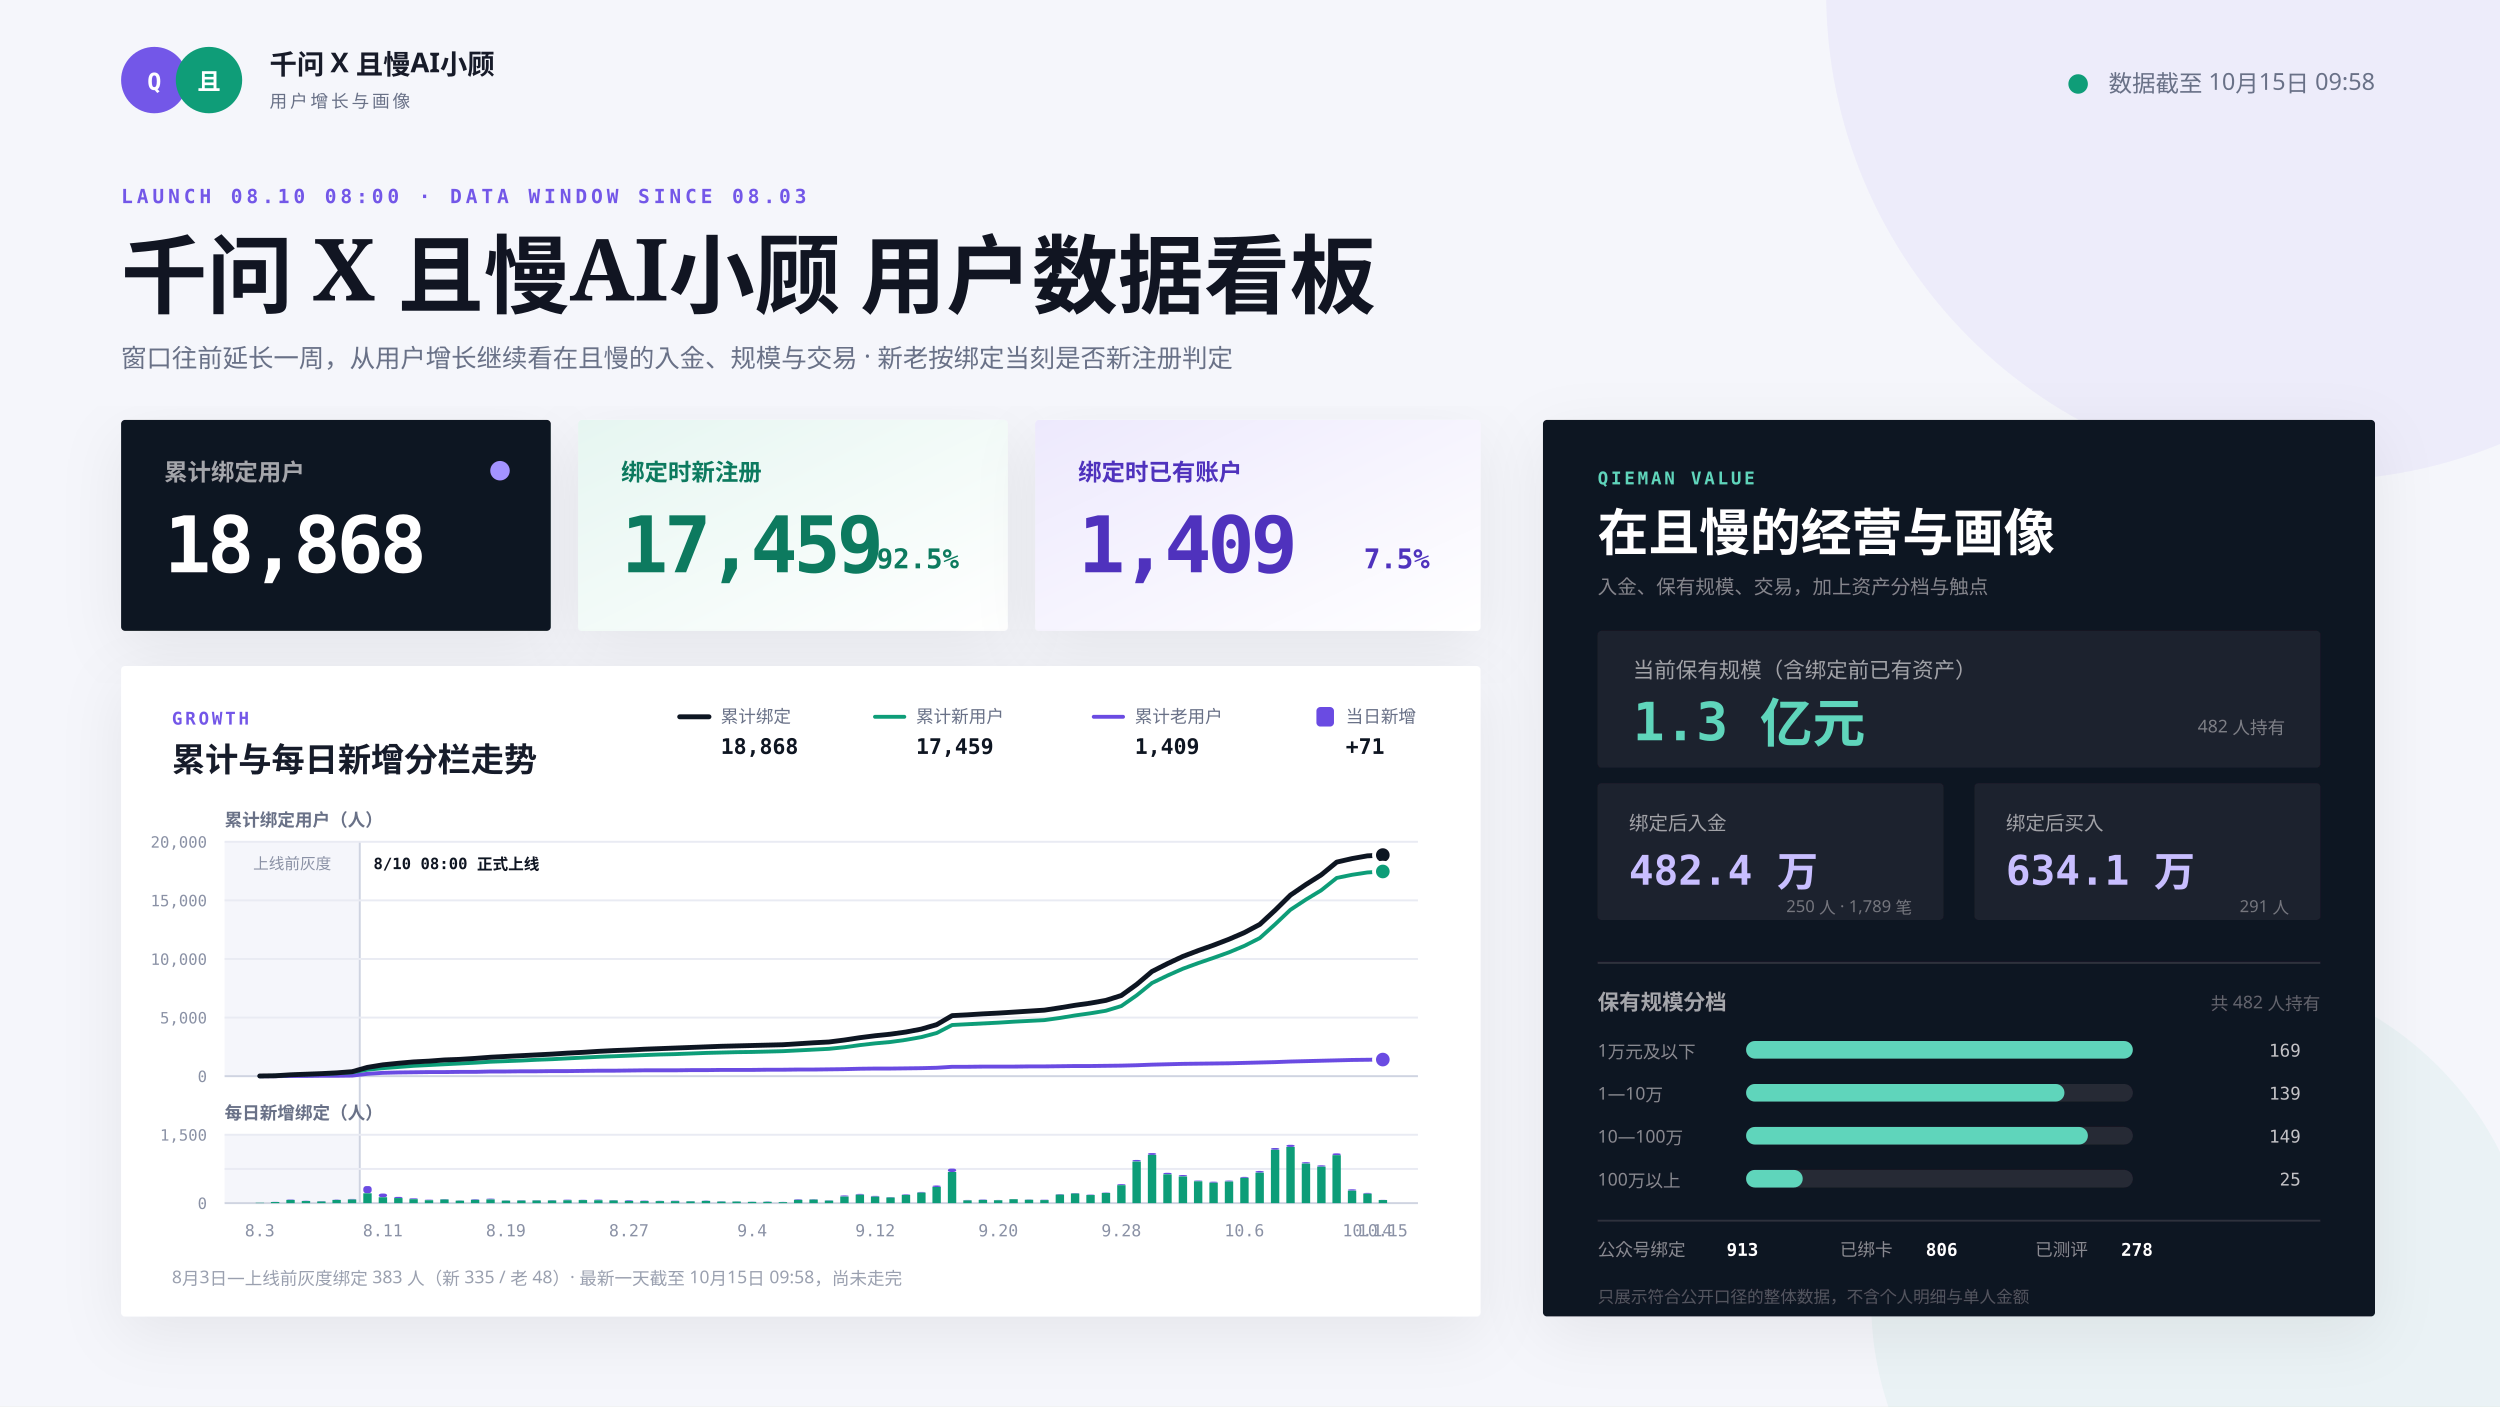
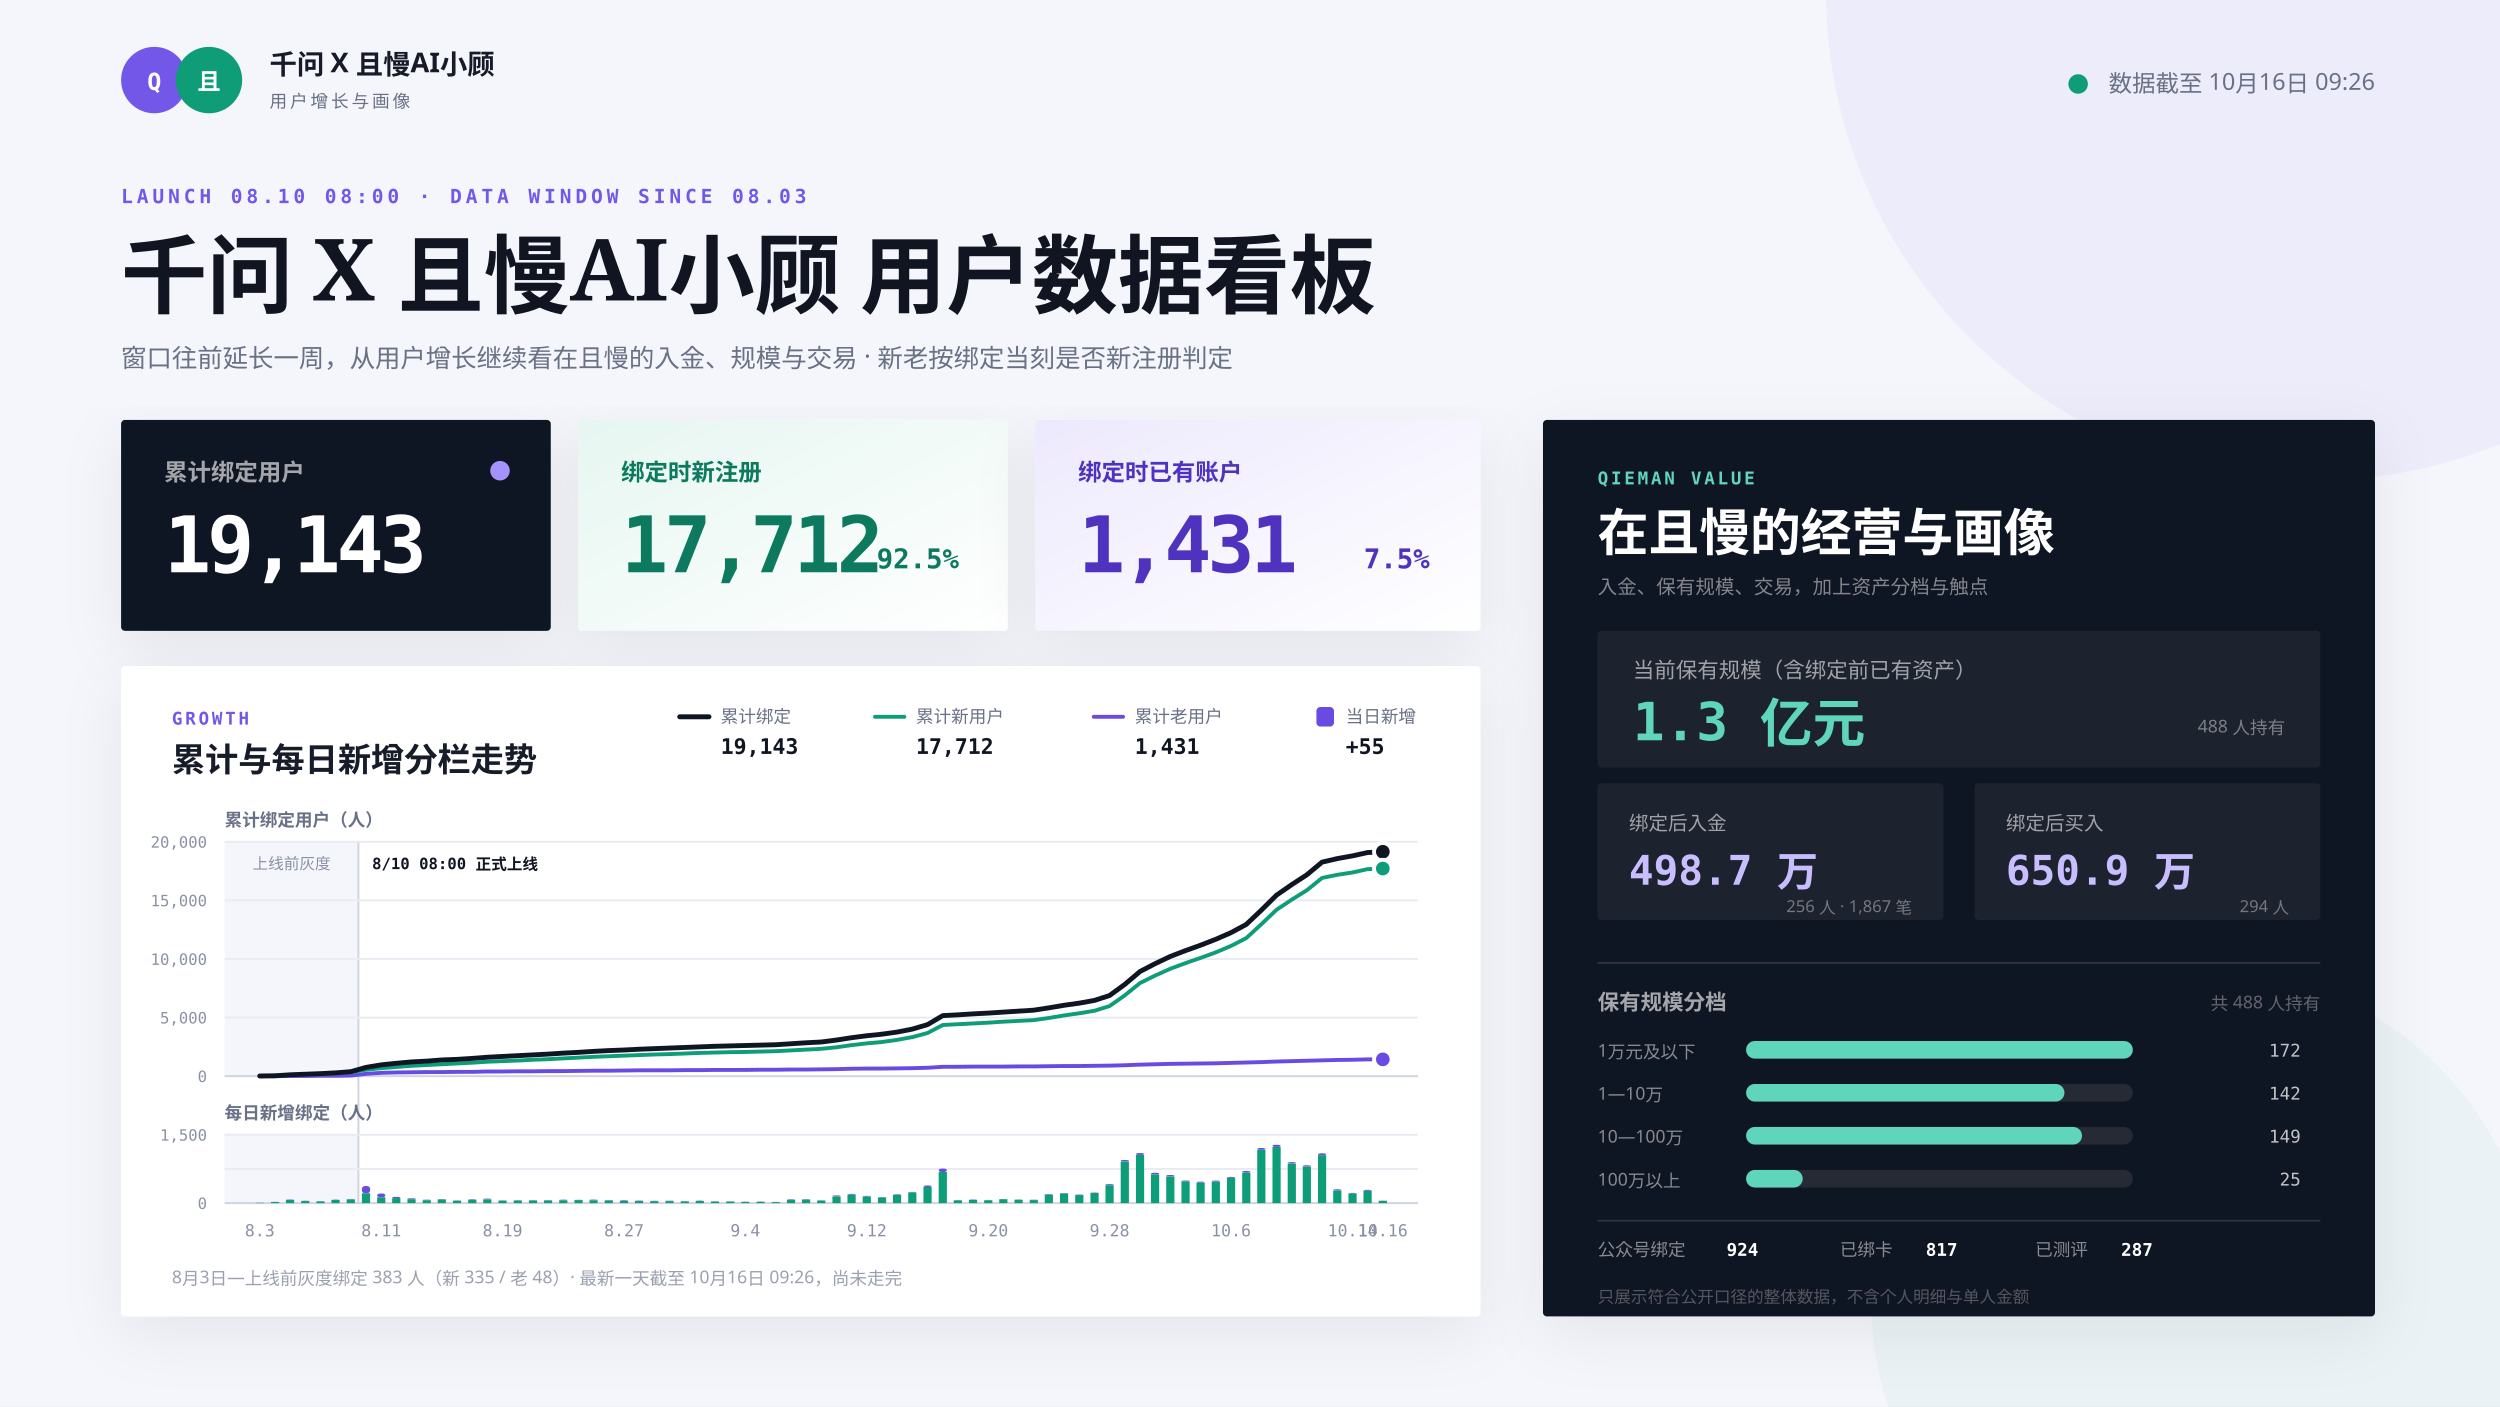
<svg xmlns="http://www.w3.org/2000/svg" width="1280" height="720" viewBox="0 0 1280 720" role="img" aria-labelledby="title desc">
  <defs>
    <linearGradient id="newCard" x1="0" y1="0" x2="1" y2="1">
      <stop offset="0" stop-color="#E6F6F1" />
      <stop offset="1" stop-color="#FFFFFF" />
    </linearGradient>
    <linearGradient id="oldCard" x1="0" y1="0" x2="1" y2="1">
      <stop offset="0" stop-color="#EDE9FD" />
      <stop offset="1" stop-color="#FFFFFF" />
    </linearGradient>
    <filter id="shadow" x="-15%" y="-15%" width="130%" height="140%">
      <feDropShadow dx="0" dy="9" stdDeviation="16" flood-color="#171B29" flood-opacity=".07" />
    </filter>
  </defs>
  <rect width="1280" height="720" fill="#F5F6FB" />
  <circle cx="1185" cy="-4" r="250" fill="#7357E8" fill-opacity=".07" />
  <circle cx="1128" cy="666" r="170" fill="#0F9D78" fill-opacity=".045" />
  <g font-family="PingFang SC,Microsoft YaHei,sans-serif">
    <g transform="translate(62 24)">
      <circle cx="17" cy="17" r="17" fill="#7357E8" />
      <text x="17" y="22" text-anchor="middle" fill="#FFFFFF" font-size="12" font-family="SFMono-Regular,monospace" font-weight="700">Q</text>
      <circle cx="45" cy="17" r="17" fill="#0F9D78" />
      <text x="45" y="22" text-anchor="middle" fill="#FFFFFF" font-size="12" font-weight="700">且</text>
      <text x="76" y="14" fill="#171B29" font-size="14" font-weight="700">千问 X 且慢AI小顾</text>
      <text x="76" y="31" fill="#697187" font-size="9" letter-spacing="1.5">用户增长与画像</text>
    </g>
-     <text x="1216" y="47" text-anchor="end" fill="#697187" font-size="12">数据截至 10月15日 09:58</text>
+     <text x="1216" y="47" text-anchor="end" fill="#697187" font-size="12">数据截至 10月16日 09:26</text>
    <circle cx="1064" cy="43" r="5" fill="#0F9D78" />
    <text x="62" y="104" fill="#7357E8" font-family="SFMono-Regular,monospace" font-size="10" font-weight="700" letter-spacing="2">LAUNCH 08.10 08:00 · DATA WINDOW SINCE 08.03</text>
    <text x="62" y="157" fill="#111522" font-family="Songti SC,STSong,serif" font-size="44" font-weight="700">千问 X 且慢AI小顾 用户数据看板</text>
    <text x="62" y="188" fill="#697187" font-size="13">窗口往前延长一周，从用户增长继续看在且慢的入金、规模与交易 · 新老按绑定当刻是否新注册判定</text>
    <g transform="translate(62 215)" filter="url(#shadow)">
      <rect width="220" height="108" rx="2" fill="#111522" />
      <text x="22" y="31" fill="#FFFFFF" fill-opacity=".62" font-size="12" font-weight="700">累计绑定用户</text>
-       <text x="22" y="78" fill="#FFFFFF" font-family="SFMono-Regular,monospace" font-size="40" font-weight="800" letter-spacing="-2">18,868</text>
+       <text x="22" y="78" fill="#FFFFFF" font-family="SFMono-Regular,monospace" font-size="40" font-weight="800" letter-spacing="-2">19,143</text>
      <circle cx="194" cy="26" r="5" fill="#A493FF" />
    </g>
    <g transform="translate(296 215)" filter="url(#shadow)">
      <rect width="220" height="108" rx="2" fill="url(#newCard)" />
      <text x="22" y="31" fill="#0A7A5E" font-size="12" font-weight="700">绑定时新注册</text>
-       <text x="22" y="78" fill="#0A7A5E" font-family="SFMono-Regular,monospace" font-size="40" font-weight="800" letter-spacing="-2">17,459</text>
+       <text x="22" y="78" fill="#0A7A5E" font-family="SFMono-Regular,monospace" font-size="40" font-weight="800" letter-spacing="-2">17,712</text>
      <text x="195" y="76" text-anchor="end" fill="#0A7A5E" font-family="SFMono-Regular,monospace" font-size="14" font-weight="700">92.5%</text>
    </g>
    <g transform="translate(530 215)" filter="url(#shadow)">
      <rect width="228" height="108" rx="2" fill="url(#oldCard)" />
      <text x="22" y="31" fill="#4F33BD" font-size="12" font-weight="700">绑定时已有账户</text>
-       <text x="22" y="78" fill="#4F33BD" font-family="SFMono-Regular,monospace" font-size="40" font-weight="800" letter-spacing="-2">1,409</text>
+       <text x="22" y="78" fill="#4F33BD" font-family="SFMono-Regular,monospace" font-size="40" font-weight="800" letter-spacing="-2">1,431</text>
      <text x="202" y="76" text-anchor="end" fill="#4F33BD" font-family="SFMono-Regular,monospace" font-size="14" font-weight="700">7.5%</text>
    </g>
    <g transform="translate(62 341)" filter="url(#shadow)">
      <rect width="696" height="333" rx="2" fill="#FFFFFF" />
      <text x="26" y="30" fill="#7357E8" font-family="SFMono-Regular,monospace" font-size="9" font-weight="700" letter-spacing="1.4">GROWTH</text>
      <text x="26" y="54" fill="#171B29" font-size="17" font-weight="700">累计与每日新增分栏走势</text>
      <g font-size="9">
        <line x1="286" y1="26" x2="301" y2="26" stroke="#111522" stroke-width="2.5" stroke-linecap="round" />
        <text x="307" y="29" fill="#697187">累计绑定</text>
-         <text x="307" y="45" fill="#111522" font-family="SFMono-Regular,monospace" font-size="11" font-weight="700">18,868</text>
+         <text x="307" y="45" fill="#111522" font-family="SFMono-Regular,monospace" font-size="11" font-weight="700">19,143</text>
        <line x1="386" y1="26" x2="401" y2="26" stroke="#0F9D78" stroke-width="2" stroke-linecap="round" />
        <text x="407" y="29" fill="#697187">累计新用户</text>
-         <text x="407" y="45" fill="#111522" font-family="SFMono-Regular,monospace" font-size="11" font-weight="700">17,459</text>
+         <text x="407" y="45" fill="#111522" font-family="SFMono-Regular,monospace" font-size="11" font-weight="700">17,712</text>
        <line x1="498" y1="26" x2="513" y2="26" stroke="#6A4CE2" stroke-width="2" stroke-linecap="round" />
        <text x="519" y="29" fill="#697187">累计老用户</text>
-         <text x="519" y="45" fill="#111522" font-family="SFMono-Regular,monospace" font-size="11" font-weight="700">1,409</text>
+         <text x="519" y="45" fill="#111522" font-family="SFMono-Regular,monospace" font-size="11" font-weight="700">1,431</text>
        <rect x="612" y="21" width="9" height="10" rx="2" fill="#6A4CE2" />
        <text x="627" y="29" fill="#697187">当日新增</text>
-         <text x="627" y="45" fill="#111522" font-family="SFMono-Regular,monospace" font-size="11" font-weight="700">+71</text>
-       </g>
-       <rect x="53" y="90" width="69.2" height="120" fill="#F5F6FB" />
-       <rect x="53" y="240" width="69.2" height="35" fill="#F5F6FB" />
-       <line x1="122.2" y1="90" x2="122.2" y2="275" stroke="#CFD4E1" />
-       <text x="87.6" y="104" text-anchor="middle" fill="#8A91A5" font-family="SFMono-Regular,monospace" font-size="8">上线前灰度</text>
-       <text x="129.2" y="104" fill="#111522" font-family="SFMono-Regular,monospace" font-size="8" font-weight="700">8/10 08:00 正式上线</text>
+         <text x="627" y="45" fill="#111522" font-family="SFMono-Regular,monospace" font-size="11" font-weight="700">+55</text>
+       </g>
+       <rect x="53" y="90" width="68.5" height="120" fill="#F5F6FB" />
+       <rect x="53" y="240" width="68.5" height="35" fill="#F5F6FB" />
+       <line x1="121.5" y1="90" x2="121.5" y2="275" stroke="#CFD4E1" />
+       <text x="87.3" y="104" text-anchor="middle" fill="#8A91A5" font-family="SFMono-Regular,monospace" font-size="8">上线前灰度</text>
+       <text x="128.5" y="104" fill="#111522" font-family="SFMono-Regular,monospace" font-size="8" font-weight="700">8/10 08:00 正式上线</text>
      <text x="53" y="82" fill="#697187" font-size="9" font-weight="700">累计绑定用户（人）</text>
      <g stroke="#E9EBF3">
        <line x1="53" y1="180" x2="664" y2="180" />
        <line x1="53" y1="150" x2="664" y2="150" />
        <line x1="53" y1="120" x2="664" y2="120" />
        <line x1="53" y1="90" x2="664" y2="90" />
      </g>
      <line x1="53" y1="210" x2="664" y2="210" stroke="#CFD4E1" />
      <g fill="#8A91A5" font-family="SFMono-Regular,monospace" font-size="8">
        <text x="44" y="213" text-anchor="end">0</text>
        <text x="44" y="183" text-anchor="end">5,000</text>
        <text x="44" y="153" text-anchor="end">10,000</text>
        <text x="44" y="123" text-anchor="end">15,000</text>
        <text x="44" y="93" text-anchor="end">20,000</text>
      </g>
-       <path d="M71.0 210.0 L78.9 210.0 L86.8 209.9 L94.6 209.9 L102.5 209.8 L110.4 209.8 L118.3 209.7 L126.1 208.8 L134.0 208.3 L141.9 208.1 L149.8 208.0 L157.6 207.9 L165.5 207.9 L173.4 207.8 L181.3 207.8 L189.2 207.6 L197.0 207.6 L204.9 207.5 L212.8 207.5 L220.7 207.4 L228.5 207.4 L236.4 207.3 L244.3 207.2 L252.2 207.2 L260.0 207.1 L267.9 207.0 L275.8 207.0 L283.7 207.0 L291.5 206.9 L299.4 206.9 L307.3 206.8 L315.2 206.8 L323.1 206.8 L330.9 206.7 L338.8 206.7 L346.7 206.6 L354.6 206.6 L362.4 206.5 L370.3 206.4 L378.2 206.2 L386.1 206.1 L393.9 206.1 L401.8 206.0 L409.7 205.9 L417.6 205.7 L425.5 205.2 L433.3 205.2 L441.2 205.1 L449.1 205.1 L457.0 205.1 L464.8 205.0 L472.7 205.0 L480.6 204.9 L488.5 204.8 L496.3 204.8 L504.2 204.7 L512.1 204.6 L520.0 204.4 L527.8 204.1 L535.7 203.9 L543.6 203.7 L551.5 203.6 L559.4 203.5 L567.2 203.4 L575.1 203.2 L583.0 203.0 L590.9 202.8 L598.7 202.5 L606.6 202.3 L614.5 202.1 L622.4 201.9 L630.2 201.7 L638.1 201.6 L646.0 201.5" fill="none" stroke="#6A4CE2" stroke-width="2" stroke-linecap="round" stroke-linejoin="round" />
-       <path d="M71.0 210.0 L78.9 209.8 L86.8 209.4 L94.6 209.1 L102.5 208.9 L110.4 208.5 L118.3 208.0 L126.1 206.7 L134.0 205.9 L141.9 205.3 L149.8 204.7 L157.6 204.3 L165.5 203.9 L173.4 203.5 L181.3 203.1 L189.2 202.6 L197.0 202.3 L204.9 202.0 L212.8 201.6 L220.7 201.3 L228.5 200.9 L236.4 200.5 L244.3 200.1 L252.2 199.8 L260.0 199.5 L267.9 199.2 L275.8 198.9 L283.7 198.7 L291.5 198.4 L299.4 198.1 L307.3 197.9 L315.2 197.7 L323.1 197.6 L330.9 197.4 L338.8 197.2 L346.7 196.8 L354.6 196.4 L362.4 196.0 L370.3 195.2 L378.2 194.1 L386.1 193.2 L393.9 192.5 L401.8 191.4 L409.7 190.0 L417.6 187.9 L425.5 183.8 L433.3 183.4 L441.2 183.0 L449.1 182.6 L457.0 182.1 L464.8 181.7 L472.7 181.3 L480.6 180.2 L488.5 178.9 L496.3 177.8 L504.2 176.5 L512.1 174.1 L520.0 168.6 L527.8 162.3 L535.7 158.5 L543.6 155.0 L551.5 152.1 L559.4 149.4 L567.2 146.6 L575.1 143.3 L583.0 139.3 L590.9 132.2 L598.7 124.8 L606.6 119.6 L614.5 114.8 L622.4 108.5 L630.2 106.9 L638.1 105.7 L646.0 105.2" fill="none" stroke="#0F9D78" stroke-width="2" stroke-linecap="round" stroke-linejoin="round" />
-       <path d="M71.0 209.9 L78.9 209.8 L86.8 209.3 L94.6 209.0 L102.5 208.7 L110.4 208.3 L118.3 207.7 L126.1 205.5 L134.0 204.2 L141.9 203.4 L149.8 202.7 L157.6 202.3 L165.5 201.7 L173.4 201.4 L181.3 200.9 L189.2 200.3 L197.0 199.9 L204.9 199.5 L212.8 199.1 L220.7 198.7 L228.5 198.2 L236.4 197.8 L244.3 197.3 L252.2 196.9 L260.0 196.6 L267.9 196.2 L275.8 195.9 L283.7 195.6 L291.5 195.3 L299.4 195.0 L307.3 194.7 L315.2 194.5 L323.1 194.3 L330.9 194.1 L338.8 193.9 L346.7 193.4 L354.6 192.9 L362.4 192.5 L370.3 191.5 L378.2 190.3 L386.1 189.3 L393.9 188.5 L401.8 187.4 L409.7 185.9 L417.6 183.6 L425.5 179.0 L433.3 178.6 L441.2 178.1 L449.1 177.7 L457.0 177.2 L464.8 176.7 L472.7 176.2 L480.6 175.0 L488.5 173.7 L496.3 172.6 L504.2 171.2 L512.1 168.7 L520.0 163.0 L527.8 156.4 L535.7 152.4 L543.6 148.7 L551.5 145.7 L559.4 142.9 L567.2 139.9 L575.1 136.5 L583.0 132.3 L590.9 125.0 L598.7 117.3 L606.6 111.9 L614.5 106.9 L622.4 100.4 L630.2 98.6 L638.1 97.2 L646.0 96.8" fill="none" stroke="#111522" stroke-width="2.5" stroke-linecap="round" stroke-linejoin="round" />
+       <path d="M71.0 210.0 L78.8 210.0 L86.5 209.9 L94.3 209.9 L102.1 209.8 L109.9 209.8 L117.6 209.7 L125.4 208.8 L133.2 208.3 L140.9 208.1 L148.7 208.0 L156.5 207.9 L164.2 207.9 L172.0 207.8 L179.8 207.8 L187.6 207.6 L195.3 207.6 L203.1 207.5 L210.9 207.5 L218.6 207.4 L226.4 207.4 L234.2 207.3 L241.9 207.2 L249.7 207.2 L257.5 207.1 L265.3 207.0 L273.0 207.0 L280.8 207.0 L288.6 206.9 L296.3 206.9 L304.1 206.8 L311.9 206.8 L319.6 206.8 L327.4 206.7 L335.2 206.7 L343.0 206.6 L350.7 206.6 L358.5 206.5 L366.3 206.4 L374.0 206.2 L381.8 206.1 L389.6 206.1 L397.4 206.0 L405.1 205.9 L412.9 205.7 L420.7 205.2 L428.4 205.2 L436.2 205.1 L444.0 205.1 L451.7 205.1 L459.5 205.0 L467.3 205.0 L475.1 204.9 L482.8 204.8 L490.6 204.8 L498.4 204.7 L506.1 204.6 L513.9 204.4 L521.7 204.1 L529.4 203.9 L537.2 203.7 L545.0 203.6 L552.8 203.5 L560.5 203.4 L568.3 203.2 L576.1 203.0 L583.8 202.8 L591.6 202.5 L599.4 202.3 L607.1 202.1 L614.9 201.9 L622.7 201.7 L630.5 201.6 L638.2 201.4 L646.0 201.4" fill="none" stroke="#6A4CE2" stroke-width="2" stroke-linecap="round" stroke-linejoin="round" />
+       <path d="M71.0 210.0 L78.8 209.8 L86.5 209.4 L94.3 209.1 L102.1 208.9 L109.9 208.5 L117.6 208.0 L125.4 206.7 L133.2 205.9 L140.9 205.3 L148.7 204.7 L156.5 204.3 L164.2 203.9 L172.0 203.5 L179.8 203.1 L187.6 202.6 L195.3 202.3 L203.1 202.0 L210.9 201.6 L218.6 201.3 L226.4 200.9 L234.2 200.5 L241.9 200.1 L249.7 199.8 L257.5 199.5 L265.3 199.2 L273.0 198.9 L280.8 198.7 L288.6 198.4 L296.3 198.1 L304.1 197.9 L311.9 197.7 L319.6 197.6 L327.4 197.4 L335.2 197.2 L343.0 196.8 L350.7 196.4 L358.5 196.0 L366.3 195.2 L374.0 194.1 L381.8 193.2 L389.6 192.5 L397.4 191.4 L405.1 190.0 L412.9 187.9 L420.7 183.8 L428.4 183.4 L436.2 183.0 L444.0 182.6 L451.7 182.1 L459.5 181.7 L467.3 181.3 L475.1 180.2 L482.8 178.9 L490.6 177.8 L498.4 176.5 L506.1 174.1 L513.9 168.6 L521.7 162.3 L529.4 158.5 L537.2 155.0 L545.0 152.1 L552.8 149.4 L560.5 146.6 L568.3 143.3 L576.1 139.3 L583.8 132.2 L591.6 124.8 L599.4 119.6 L607.1 114.8 L614.9 108.5 L622.7 106.9 L630.5 105.7 L638.2 104.0 L646.0 103.7" fill="none" stroke="#0F9D78" stroke-width="2" stroke-linecap="round" stroke-linejoin="round" />
+       <path d="M71.0 209.9 L78.8 209.8 L86.5 209.3 L94.3 209.0 L102.1 208.7 L109.9 208.3 L117.6 207.7 L125.4 205.5 L133.2 204.2 L140.9 203.4 L148.7 202.7 L156.5 202.3 L164.2 201.7 L172.0 201.4 L179.8 200.9 L187.6 200.3 L195.3 199.9 L203.1 199.5 L210.9 199.1 L218.6 198.7 L226.4 198.2 L234.2 197.8 L241.9 197.3 L249.7 196.9 L257.5 196.6 L265.3 196.2 L273.0 195.9 L280.8 195.6 L288.6 195.3 L296.3 195.0 L304.1 194.7 L311.9 194.5 L319.6 194.3 L327.4 194.1 L335.2 193.9 L343.0 193.4 L350.7 192.9 L358.5 192.5 L366.3 191.5 L374.0 190.3 L381.8 189.3 L389.6 188.5 L397.4 187.4 L405.1 185.9 L412.9 183.6 L420.7 179.0 L428.4 178.6 L436.2 178.1 L444.0 177.7 L451.7 177.2 L459.5 176.7 L467.3 176.2 L475.1 175.0 L482.8 173.7 L490.6 172.6 L498.4 171.2 L506.1 168.7 L513.9 163.0 L521.7 156.4 L529.4 152.4 L537.2 148.7 L545.0 145.7 L552.8 142.9 L560.5 139.9 L568.3 136.5 L576.1 132.3 L583.8 125.0 L591.6 117.3 L599.4 111.9 L607.1 106.9 L614.9 100.4 L622.7 98.6 L630.5 97.2 L638.2 95.5 L646.0 95.1" fill="none" stroke="#111522" stroke-width="2.5" stroke-linecap="round" stroke-linejoin="round" />
      <g stroke="#FFFFFF" stroke-width="2">
-         <circle cx="646.0" cy="96.8" r="4.5" fill="#111522" />
-         <circle cx="646.0" cy="105.2" r="4.5" fill="#0F9D78" />
-         <circle cx="646.0" cy="201.5" r="4.5" fill="#6A4CE2" />
+         <circle cx="646.0" cy="95.1" r="4.5" fill="#111522" />
+         <circle cx="646.0" cy="103.7" r="4.5" fill="#0F9D78" />
+         <circle cx="646.0" cy="201.4" r="4.5" fill="#6A4CE2" />
      </g>
      <text x="53" y="232" fill="#697187" font-size="9" font-weight="700">每日新增绑定（人）</text>
      <g stroke="#E9EBF3">
        <line x1="53" y1="240" x2="664" y2="240" />
        <line x1="53" y1="257.5" x2="664" y2="257.5" />
      </g>
      <line x1="53" y1="275" x2="664" y2="275" stroke="#CFD4E1" />
      <g fill="#8A91A5" font-family="SFMono-Regular,monospace" font-size="8">
        <text x="44" y="243" text-anchor="end">1,500</text>
        <text x="44" y="278" text-anchor="end">0</text>
      </g>
      <g fill="#6A4CE2">
-         <rect x="68.9" y="274.79" width="4.3" height="0.02" rx="1.5" />
-         <rect x="76.7" y="274.35" width="4.3" height="0.07" rx="1.5" />
-         <rect x="84.6" y="273.16" width="4.3" height="0.21" rx="1.5" />
-         <rect x="92.5" y="273.79" width="4.3" height="0.14" rx="1.5" />
-         <rect x="100.4" y="273.93" width="4.3" height="0.23" rx="1.5" />
-         <rect x="108.2" y="273.20" width="4.3" height="0.16" rx="1.5" />
-         <rect x="116.1" y="272.85" width="4.3" height="0.28" rx="1.5" />
-         <rect x="124.0" y="266.25" width="4.3" height="3.71" rx="1.5" />
-         <rect x="131.9" y="270.10" width="4.3" height="1.89" rx="1.5" />
-         <rect x="139.8" y="271.78" width="4.3" height="0.63" rx="1.5" />
-         <rect x="147.6" y="272.53" width="4.3" height="0.44" rx="1.5" />
-         <rect x="155.5" y="273.23" width="4.3" height="0.28" rx="1.5" />
-         <rect x="163.4" y="272.90" width="4.3" height="0.23" rx="1.5" />
-         <rect x="171.3" y="273.60" width="4.3" height="0.14" rx="1.5" />
-         <rect x="179.1" y="273.02" width="4.3" height="0.30" rx="1.5" />
-         <rect x="187.0" y="272.69" width="4.3" height="0.42" rx="1.5" />
-         <rect x="194.9" y="273.58" width="4.3" height="0.14" rx="1.5" />
-         <rect x="202.8" y="273.46" width="4.3" height="0.23" rx="1.5" />
-         <rect x="210.6" y="273.46" width="4.3" height="0.19" rx="1.5" />
-         <rect x="218.5" y="273.41" width="4.3" height="0.23" rx="1.5" />
-         <rect x="226.4" y="273.23" width="4.3" height="0.30" rx="1.5" />
-         <rect x="234.3" y="273.30" width="4.3" height="0.14" rx="1.5" />
-         <rect x="242.2" y="273.20" width="4.3" height="0.33" rx="1.5" />
-         <rect x="250.0" y="273.44" width="4.3" height="0.19" rx="1.5" />
-         <rect x="257.9" y="273.53" width="4.3" height="0.35" rx="1.5" />
-         <rect x="265.8" y="273.72" width="4.3" height="0.21" rx="1.5" />
-         <rect x="273.7" y="273.81" width="4.3" height="0.16" rx="1.5" />
-         <rect x="281.5" y="273.76" width="4.3" height="0.21" rx="1.5" />
-         <rect x="289.4" y="273.93" width="4.3" height="0.19" rx="1.5" />
-         <rect x="297.3" y="273.69" width="4.3" height="0.16" rx="1.5" />
-         <rect x="305.2" y="274.02" width="4.3" height="0.19" rx="1.5" />
-         <rect x="313.0" y="274.09" width="4.3" height="0.09" rx="1.5" />
-         <rect x="320.9" y="274.25" width="4.3" height="0.09" rx="1.5" />
-         <rect x="328.8" y="274.16" width="4.3" height="0.16" rx="1.5" />
-         <rect x="336.7" y="274.37" width="4.3" height="0.12" rx="1.5" />
-         <rect x="344.5" y="273.04" width="4.3" height="0.30" rx="1.5" />
-         <rect x="352.4" y="272.97" width="4.3" height="0.21" rx="1.5" />
-         <rect x="360.3" y="273.53" width="4.3" height="0.19" rx="1.5" />
-         <rect x="368.2" y="271.06" width="4.3" height="0.58" rx="1.5" />
-         <rect x="376.1" y="270.26" width="4.3" height="0.44" rx="1.5" />
-         <rect x="383.9" y="271.27" width="4.3" height="0.42" rx="1.5" />
-         <rect x="391.8" y="271.85" width="4.3" height="0.28" rx="1.5" />
-         <rect x="399.7" y="270.50" width="4.3" height="0.30" rx="1.5" />
-         <rect x="407.6" y="269.26" width="4.3" height="0.37" rx="1.5" />
-         <rect x="415.4" y="265.97" width="4.3" height="0.77" rx="1.5" />
-         <rect x="423.3" y="257.31" width="4.3" height="1.75" rx="1.5" />
-         <rect x="431.2" y="273.37" width="4.3" height="0.23" rx="1.5" />
-         <rect x="439.1" y="273.16" width="4.3" height="0.21" rx="1.5" />
-         <rect x="446.9" y="273.37" width="4.3" height="0.16" rx="1.5" />
-         <rect x="454.8" y="272.88" width="4.3" height="0.12" rx="1.5" />
-         <rect x="462.7" y="273.11" width="4.3" height="0.16" rx="1.5" />
-         <rect x="470.6" y="273.25" width="4.3" height="0.19" rx="1.5" />
-         <rect x="478.5" y="270.36" width="4.3" height="0.30" rx="1.5" />
-         <rect x="486.3" y="269.80" width="4.3" height="0.28" rx="1.5" />
-         <rect x="494.2" y="270.64" width="4.3" height="0.21" rx="1.5" />
-         <rect x="502.1" y="269.61" width="4.3" height="0.19" rx="1.5" />
-         <rect x="510.0" y="265.29" width="4.3" height="0.51" rx="1.5" />
-         <rect x="517.8" y="252.88" width="4.3" height="0.84" rx="1.5" />
-         <rect x="525.7" y="249.36" width="4.3" height="0.96" rx="1.5" />
-         <rect x="533.6" y="259.46" width="4.3" height="0.79" rx="1.5" />
-         <rect x="541.5" y="260.60" width="4.3" height="0.72" rx="1.5" />
-         <rect x="549.3" y="263.43" width="4.3" height="0.40" rx="1.5" />
-         <rect x="557.2" y="264.01" width="4.3" height="0.56" rx="1.5" />
-         <rect x="565.1" y="263.45" width="4.3" height="0.51" rx="1.5" />
-         <rect x="573.0" y="261.56" width="4.3" height="0.51" rx="1.5" />
-         <rect x="580.8" y="258.53" width="4.3" height="0.89" rx="1.5" />
-         <rect x="588.7" y="246.77" width="4.3" height="0.93" rx="1.5" />
-         <rect x="596.6" y="245.13" width="4.3" height="1.10" rx="1.5" />
-         <rect x="604.5" y="254.02" width="4.3" height="0.72" rx="1.5" />
-         <rect x="612.4" y="255.63" width="4.3" height="0.72" rx="1.5" />
-         <rect x="620.2" y="249.52" width="4.3" height="0.93" rx="1.5" />
-         <rect x="628.1" y="267.91" width="4.3" height="0.72" rx="1.5" />
-         <rect x="636.0" y="269.75" width="4.3" height="0.44" rx="1.5" />
-         <rect x="643.9" y="273.34" width="4.3" height="0.07" rx="1.5" />
+         <rect x="68.9" y="274.79" width="4.2" height="0.02" rx="1.5" />
+         <rect x="76.7" y="274.35" width="4.2" height="0.07" rx="1.5" />
+         <rect x="84.4" y="273.16" width="4.2" height="0.21" rx="1.5" />
+         <rect x="92.2" y="273.79" width="4.2" height="0.14" rx="1.5" />
+         <rect x="100.0" y="273.93" width="4.2" height="0.23" rx="1.5" />
+         <rect x="107.7" y="273.20" width="4.2" height="0.16" rx="1.5" />
+         <rect x="115.5" y="272.85" width="4.2" height="0.28" rx="1.5" />
+         <rect x="123.3" y="266.25" width="4.2" height="3.71" rx="1.5" />
+         <rect x="131.1" y="270.10" width="4.2" height="1.89" rx="1.5" />
+         <rect x="138.8" y="271.78" width="4.2" height="0.63" rx="1.5" />
+         <rect x="146.6" y="272.53" width="4.2" height="0.44" rx="1.5" />
+         <rect x="154.4" y="273.23" width="4.2" height="0.28" rx="1.5" />
+         <rect x="162.1" y="272.90" width="4.2" height="0.23" rx="1.5" />
+         <rect x="169.9" y="273.60" width="4.2" height="0.14" rx="1.5" />
+         <rect x="177.7" y="273.02" width="4.2" height="0.30" rx="1.5" />
+         <rect x="185.4" y="272.69" width="4.2" height="0.42" rx="1.5" />
+         <rect x="193.2" y="273.58" width="4.2" height="0.14" rx="1.5" />
+         <rect x="201.0" y="273.46" width="4.2" height="0.23" rx="1.5" />
+         <rect x="208.8" y="273.46" width="4.2" height="0.19" rx="1.5" />
+         <rect x="216.5" y="273.41" width="4.2" height="0.23" rx="1.5" />
+         <rect x="224.3" y="273.23" width="4.2" height="0.30" rx="1.5" />
+         <rect x="232.1" y="273.30" width="4.2" height="0.14" rx="1.5" />
+         <rect x="239.8" y="273.20" width="4.2" height="0.33" rx="1.5" />
+         <rect x="247.6" y="273.44" width="4.2" height="0.19" rx="1.5" />
+         <rect x="255.4" y="273.53" width="4.2" height="0.35" rx="1.5" />
+         <rect x="263.1" y="273.72" width="4.2" height="0.21" rx="1.5" />
+         <rect x="270.9" y="273.81" width="4.2" height="0.16" rx="1.5" />
+         <rect x="278.7" y="273.76" width="4.2" height="0.21" rx="1.5" />
+         <rect x="286.5" y="273.93" width="4.2" height="0.19" rx="1.5" />
+         <rect x="294.2" y="273.69" width="4.2" height="0.16" rx="1.5" />
+         <rect x="302.0" y="274.02" width="4.2" height="0.19" rx="1.5" />
+         <rect x="309.8" y="274.09" width="4.2" height="0.09" rx="1.5" />
+         <rect x="317.5" y="274.25" width="4.2" height="0.09" rx="1.5" />
+         <rect x="325.3" y="274.16" width="4.2" height="0.16" rx="1.5" />
+         <rect x="333.1" y="274.37" width="4.2" height="0.12" rx="1.5" />
+         <rect x="340.9" y="273.04" width="4.2" height="0.30" rx="1.5" />
+         <rect x="348.6" y="272.97" width="4.2" height="0.21" rx="1.5" />
+         <rect x="356.4" y="273.53" width="4.2" height="0.19" rx="1.5" />
+         <rect x="364.2" y="271.06" width="4.2" height="0.58" rx="1.5" />
+         <rect x="371.9" y="270.26" width="4.2" height="0.44" rx="1.5" />
+         <rect x="379.7" y="271.27" width="4.2" height="0.42" rx="1.5" />
+         <rect x="387.5" y="271.85" width="4.2" height="0.28" rx="1.5" />
+         <rect x="395.2" y="270.50" width="4.2" height="0.30" rx="1.5" />
+         <rect x="403.0" y="269.26" width="4.2" height="0.37" rx="1.5" />
+         <rect x="410.8" y="265.97" width="4.2" height="0.77" rx="1.5" />
+         <rect x="418.6" y="257.31" width="4.2" height="1.75" rx="1.5" />
+         <rect x="426.3" y="273.37" width="4.2" height="0.23" rx="1.5" />
+         <rect x="434.1" y="273.16" width="4.2" height="0.21" rx="1.5" />
+         <rect x="441.9" y="273.37" width="4.2" height="0.16" rx="1.5" />
+         <rect x="449.6" y="272.88" width="4.2" height="0.12" rx="1.5" />
+         <rect x="457.4" y="273.11" width="4.2" height="0.16" rx="1.5" />
+         <rect x="465.2" y="273.25" width="4.2" height="0.19" rx="1.5" />
+         <rect x="472.9" y="270.36" width="4.2" height="0.30" rx="1.5" />
+         <rect x="480.7" y="269.80" width="4.2" height="0.28" rx="1.5" />
+         <rect x="488.5" y="270.64" width="4.2" height="0.21" rx="1.5" />
+         <rect x="496.3" y="269.61" width="4.2" height="0.19" rx="1.5" />
+         <rect x="504.0" y="265.29" width="4.2" height="0.51" rx="1.5" />
+         <rect x="511.8" y="252.88" width="4.2" height="0.84" rx="1.5" />
+         <rect x="519.6" y="249.36" width="4.2" height="0.96" rx="1.5" />
+         <rect x="527.3" y="259.46" width="4.2" height="0.79" rx="1.5" />
+         <rect x="535.1" y="260.60" width="4.2" height="0.72" rx="1.5" />
+         <rect x="542.9" y="263.43" width="4.2" height="0.40" rx="1.5" />
+         <rect x="550.6" y="264.01" width="4.2" height="0.56" rx="1.5" />
+         <rect x="558.4" y="263.45" width="4.2" height="0.51" rx="1.5" />
+         <rect x="566.2" y="261.56" width="4.2" height="0.51" rx="1.5" />
+         <rect x="574.0" y="258.53" width="4.2" height="0.89" rx="1.5" />
+         <rect x="581.7" y="246.77" width="4.2" height="0.93" rx="1.5" />
+         <rect x="589.5" y="245.13" width="4.2" height="1.10" rx="1.5" />
+         <rect x="597.3" y="254.02" width="4.2" height="0.72" rx="1.5" />
+         <rect x="605.0" y="255.63" width="4.2" height="0.72" rx="1.5" />
+         <rect x="612.8" y="249.52" width="4.2" height="0.93" rx="1.5" />
+         <rect x="620.6" y="267.91" width="4.2" height="0.72" rx="1.5" />
+         <rect x="628.4" y="269.75" width="4.2" height="0.44" rx="1.5" />
+         <rect x="636.1" y="268.21" width="4.2" height="0.51" rx="1.5" />
+         <rect x="643.9" y="273.72" width="4.2" height="0.07" rx="1.5" />
      </g>
      <g fill="#0F9D78">
-         <rect x="68.9" y="274.81" width="4.3" height="0.19" />
-         <rect x="76.7" y="274.42" width="4.3" height="0.58" />
-         <rect x="84.6" y="273.37" width="4.3" height="1.63" />
-         <rect x="92.5" y="273.93" width="4.3" height="1.07" />
-         <rect x="100.4" y="274.16" width="4.3" height="0.84" />
-         <rect x="108.2" y="273.37" width="4.3" height="1.63" />
-         <rect x="116.1" y="273.13" width="4.3" height="1.87" />
-         <rect x="124.0" y="269.96" width="4.3" height="5.04" />
-         <rect x="131.9" y="271.99" width="4.3" height="3.01" />
-         <rect x="139.8" y="272.41" width="4.3" height="2.59" />
-         <rect x="147.6" y="272.97" width="4.3" height="2.03" />
-         <rect x="155.5" y="273.51" width="4.3" height="1.49" />
-         <rect x="163.4" y="273.13" width="4.3" height="1.87" />
-         <rect x="171.3" y="273.74" width="4.3" height="1.26" />
-         <rect x="179.1" y="273.32" width="4.3" height="1.68" />
-         <rect x="187.0" y="273.11" width="4.3" height="1.89" />
-         <rect x="194.9" y="273.72" width="4.3" height="1.28" />
-         <rect x="202.8" y="273.69" width="4.3" height="1.31" />
-         <rect x="210.6" y="273.65" width="4.3" height="1.35" />
-         <rect x="218.5" y="273.65" width="4.3" height="1.35" />
-         <rect x="226.4" y="273.53" width="4.3" height="1.47" />
-         <rect x="234.3" y="273.44" width="4.3" height="1.56" />
-         <rect x="242.2" y="273.53" width="4.3" height="1.47" />
-         <rect x="250.0" y="273.62" width="4.3" height="1.38" />
-         <rect x="257.9" y="273.88" width="4.3" height="1.12" />
-         <rect x="265.8" y="273.93" width="4.3" height="1.07" />
-         <rect x="273.7" y="273.97" width="4.3" height="1.03" />
-         <rect x="281.5" y="273.97" width="4.3" height="1.03" />
-         <rect x="289.4" y="274.11" width="4.3" height="0.89" />
-         <rect x="297.3" y="273.86" width="4.3" height="1.14" />
-         <rect x="305.2" y="274.21" width="4.3" height="0.79" />
-         <rect x="313.0" y="274.18" width="4.3" height="0.82" />
-         <rect x="320.9" y="274.35" width="4.3" height="0.65" />
-         <rect x="328.8" y="274.32" width="4.3" height="0.68" />
-         <rect x="336.7" y="274.49" width="4.3" height="0.51" />
-         <rect x="344.5" y="273.34" width="4.3" height="1.66" />
-         <rect x="352.4" y="273.18" width="4.3" height="1.82" />
-         <rect x="360.3" y="273.72" width="4.3" height="1.28" />
-         <rect x="368.2" y="271.64" width="4.3" height="3.36" />
-         <rect x="376.1" y="270.71" width="4.3" height="4.29" />
-         <rect x="383.9" y="271.69" width="4.3" height="3.31" />
-         <rect x="391.8" y="272.13" width="4.3" height="2.87" />
-         <rect x="399.7" y="270.80" width="4.3" height="4.20" />
-         <rect x="407.6" y="269.63" width="4.3" height="5.37" />
-         <rect x="415.4" y="266.74" width="4.3" height="8.26" />
-         <rect x="423.3" y="259.06" width="4.3" height="15.94" />
-         <rect x="431.2" y="273.60" width="4.3" height="1.40" />
-         <rect x="439.1" y="273.37" width="4.3" height="1.63" />
-         <rect x="446.9" y="273.53" width="4.3" height="1.47" />
-         <rect x="454.8" y="272.99" width="4.3" height="2.01" />
-         <rect x="462.7" y="273.27" width="4.3" height="1.73" />
-         <rect x="470.6" y="273.44" width="4.3" height="1.56" />
-         <rect x="478.5" y="270.66" width="4.3" height="4.34" />
-         <rect x="486.3" y="270.08" width="4.3" height="4.92" />
-         <rect x="494.2" y="270.85" width="4.3" height="4.15" />
-         <rect x="502.1" y="269.80" width="4.3" height="5.20" />
-         <rect x="510.0" y="265.81" width="4.3" height="9.19" />
-         <rect x="517.8" y="253.72" width="4.3" height="21.28" />
-         <rect x="525.7" y="250.31" width="4.3" height="24.69" />
-         <rect x="533.6" y="260.25" width="4.3" height="14.75" />
-         <rect x="541.5" y="261.33" width="4.3" height="13.67" />
-         <rect x="549.3" y="263.82" width="4.3" height="11.18" />
-         <rect x="557.2" y="264.57" width="4.3" height="10.43" />
-         <rect x="565.1" y="263.96" width="4.3" height="11.04" />
-         <rect x="573.0" y="262.07" width="4.3" height="12.93" />
-         <rect x="580.8" y="259.41" width="4.3" height="15.59" />
-         <rect x="588.7" y="247.70" width="4.3" height="27.30" />
-         <rect x="596.6" y="246.23" width="4.3" height="28.77" />
-         <rect x="604.5" y="254.75" width="4.3" height="20.25" />
-         <rect x="612.4" y="256.36" width="4.3" height="18.64" />
-         <rect x="620.2" y="250.45" width="4.3" height="24.55" />
-         <rect x="628.1" y="268.63" width="4.3" height="6.37" />
-         <rect x="636.0" y="270.19" width="4.3" height="4.81" />
-         <rect x="643.9" y="273.41" width="4.3" height="1.59" />
+         <rect x="68.9" y="274.81" width="4.2" height="0.19" />
+         <rect x="76.7" y="274.42" width="4.2" height="0.58" />
+         <rect x="84.4" y="273.37" width="4.2" height="1.63" />
+         <rect x="92.2" y="273.93" width="4.2" height="1.07" />
+         <rect x="100.0" y="274.16" width="4.2" height="0.84" />
+         <rect x="107.7" y="273.37" width="4.2" height="1.63" />
+         <rect x="115.5" y="273.13" width="4.2" height="1.87" />
+         <rect x="123.3" y="269.96" width="4.2" height="5.04" />
+         <rect x="131.1" y="271.99" width="4.2" height="3.01" />
+         <rect x="138.8" y="272.41" width="4.2" height="2.59" />
+         <rect x="146.6" y="272.97" width="4.2" height="2.03" />
+         <rect x="154.4" y="273.51" width="4.2" height="1.49" />
+         <rect x="162.1" y="273.13" width="4.2" height="1.87" />
+         <rect x="169.9" y="273.74" width="4.2" height="1.26" />
+         <rect x="177.7" y="273.32" width="4.2" height="1.68" />
+         <rect x="185.4" y="273.11" width="4.2" height="1.89" />
+         <rect x="193.2" y="273.72" width="4.2" height="1.28" />
+         <rect x="201.0" y="273.69" width="4.2" height="1.31" />
+         <rect x="208.8" y="273.65" width="4.2" height="1.35" />
+         <rect x="216.5" y="273.65" width="4.2" height="1.35" />
+         <rect x="224.3" y="273.53" width="4.2" height="1.47" />
+         <rect x="232.1" y="273.44" width="4.2" height="1.56" />
+         <rect x="239.8" y="273.53" width="4.2" height="1.47" />
+         <rect x="247.6" y="273.62" width="4.2" height="1.38" />
+         <rect x="255.4" y="273.88" width="4.2" height="1.12" />
+         <rect x="263.1" y="273.93" width="4.2" height="1.07" />
+         <rect x="270.9" y="273.97" width="4.2" height="1.03" />
+         <rect x="278.7" y="273.97" width="4.2" height="1.03" />
+         <rect x="286.5" y="274.11" width="4.2" height="0.89" />
+         <rect x="294.2" y="273.86" width="4.2" height="1.14" />
+         <rect x="302.0" y="274.21" width="4.2" height="0.79" />
+         <rect x="309.8" y="274.18" width="4.2" height="0.82" />
+         <rect x="317.5" y="274.35" width="4.2" height="0.65" />
+         <rect x="325.3" y="274.32" width="4.2" height="0.68" />
+         <rect x="333.1" y="274.49" width="4.2" height="0.51" />
+         <rect x="340.9" y="273.34" width="4.2" height="1.66" />
+         <rect x="348.6" y="273.18" width="4.2" height="1.82" />
+         <rect x="356.4" y="273.72" width="4.2" height="1.28" />
+         <rect x="364.2" y="271.64" width="4.2" height="3.36" />
+         <rect x="371.9" y="270.71" width="4.2" height="4.29" />
+         <rect x="379.7" y="271.69" width="4.2" height="3.31" />
+         <rect x="387.5" y="272.13" width="4.2" height="2.87" />
+         <rect x="395.2" y="270.80" width="4.2" height="4.20" />
+         <rect x="403.0" y="269.63" width="4.2" height="5.37" />
+         <rect x="410.8" y="266.74" width="4.2" height="8.26" />
+         <rect x="418.6" y="259.06" width="4.2" height="15.94" />
+         <rect x="426.3" y="273.60" width="4.2" height="1.40" />
+         <rect x="434.1" y="273.37" width="4.2" height="1.63" />
+         <rect x="441.9" y="273.53" width="4.2" height="1.47" />
+         <rect x="449.6" y="272.99" width="4.2" height="2.01" />
+         <rect x="457.4" y="273.27" width="4.2" height="1.73" />
+         <rect x="465.2" y="273.44" width="4.2" height="1.56" />
+         <rect x="472.9" y="270.66" width="4.2" height="4.34" />
+         <rect x="480.7" y="270.08" width="4.2" height="4.92" />
+         <rect x="488.5" y="270.85" width="4.2" height="4.15" />
+         <rect x="496.3" y="269.80" width="4.2" height="5.20" />
+         <rect x="504.0" y="265.81" width="4.2" height="9.19" />
+         <rect x="511.8" y="253.72" width="4.2" height="21.28" />
+         <rect x="519.6" y="250.31" width="4.2" height="24.69" />
+         <rect x="527.3" y="260.25" width="4.2" height="14.75" />
+         <rect x="535.1" y="261.33" width="4.2" height="13.67" />
+         <rect x="542.9" y="263.82" width="4.2" height="11.18" />
+         <rect x="550.6" y="264.57" width="4.2" height="10.43" />
+         <rect x="558.4" y="263.96" width="4.2" height="11.04" />
+         <rect x="566.2" y="262.07" width="4.2" height="12.93" />
+         <rect x="574.0" y="259.41" width="4.2" height="15.59" />
+         <rect x="581.7" y="247.70" width="4.2" height="27.30" />
+         <rect x="589.5" y="246.23" width="4.2" height="28.77" />
+         <rect x="597.3" y="254.75" width="4.2" height="20.25" />
+         <rect x="605.0" y="256.36" width="4.2" height="18.64" />
+         <rect x="612.8" y="250.45" width="4.2" height="24.55" />
+         <rect x="620.6" y="268.63" width="4.2" height="6.37" />
+         <rect x="628.4" y="270.19" width="4.2" height="4.81" />
+         <rect x="636.1" y="268.72" width="4.2" height="6.28" />
+         <rect x="643.9" y="273.79" width="4.2" height="1.21" />
      </g>
      <g fill="#8A91A5" font-family="SFMono-Regular,monospace" font-size="8.5">
        <text x="71.0" y="292" text-anchor="middle">8.3</text>
-         <text x="134.0" y="292" text-anchor="middle">8.11</text>
-         <text x="197.0" y="292" text-anchor="middle">8.19</text>
-         <text x="260.0" y="292" text-anchor="middle">8.27</text>
-         <text x="323.1" y="292" text-anchor="middle">9.4</text>
-         <text x="386.1" y="292" text-anchor="middle">9.12</text>
-         <text x="449.1" y="292" text-anchor="middle">9.20</text>
-         <text x="512.1" y="292" text-anchor="middle">9.28</text>
-         <text x="575.1" y="292" text-anchor="middle">10.6</text>
-         <text x="638.1" y="292" text-anchor="middle">10.14</text>
-         <text x="646.0" y="292" text-anchor="middle">10.15</text>
-       </g>
-       <text x="26" y="316" fill="#9AA0AF" font-size="9">8月3日—上线前灰度绑定 383 人（新 335 / 老 48）· 最新一天截至 10月15日 09:58，尚未走完</text>
+         <text x="133.2" y="292" text-anchor="middle">8.11</text>
+         <text x="195.3" y="292" text-anchor="middle">8.19</text>
+         <text x="257.5" y="292" text-anchor="middle">8.27</text>
+         <text x="319.6" y="292" text-anchor="middle">9.4</text>
+         <text x="381.8" y="292" text-anchor="middle">9.12</text>
+         <text x="444.0" y="292" text-anchor="middle">9.20</text>
+         <text x="506.1" y="292" text-anchor="middle">9.28</text>
+         <text x="568.3" y="292" text-anchor="middle">10.6</text>
+         <text x="630.5" y="292" text-anchor="middle">10.14</text>
+         <text x="646.0" y="292" text-anchor="middle">10.16</text>
+       </g>
+       <text x="26" y="316" fill="#9AA0AF" font-size="9">8月3日—上线前灰度绑定 383 人（新 335 / 老 48）· 最新一天截至 10月16日 09:26，尚未走完</text>
    </g>
    <g transform="translate(790 215)" filter="url(#shadow)">
      <rect width="426" height="459" rx="2" fill="#111522" />
      <text x="28" y="33" fill="#5ED5BB" font-family="SFMono-Regular,monospace" font-size="9" font-weight="700" letter-spacing="1.4">QIEMAN VALUE</text>
      <text x="28" y="67" fill="#FFFFFF" font-family="Songti SC,STSong,serif" font-size="26" font-weight="700">在且慢的经营与画像</text>
      <text x="28" y="89" fill="#FFFFFF" fill-opacity=".48" font-size="10">入金、保有规模、交易，加上资产分档与触点</text>
      <g transform="translate(28 108)">
        <rect width="370" height="70" rx="2" fill="#FFFFFF" fill-opacity=".055" />
        <text x="18" y="24" fill="#FFFFFF" fill-opacity=".58" font-size="11">当前保有规模（含绑定前已有资产）</text>
        <text x="18" y="56" fill="#5ED5BB" font-family="SFMono-Regular,monospace" font-size="27" font-weight="800">1.3 亿元</text>
-         <text x="352" y="52" text-anchor="end" fill="#FFFFFF" fill-opacity=".42" font-size="9">482 人持有</text>
+         <text x="352" y="52" text-anchor="end" fill="#FFFFFF" fill-opacity=".42" font-size="9">488 人持有</text>
      </g>
      <g transform="translate(28 186)">
        <rect width="177" height="70" rx="2" fill="#FFFFFF" fill-opacity=".055" />
        <text x="16" y="24" fill="#FFFFFF" fill-opacity=".58" font-size="10">绑定后入金</text>
-         <text x="16" y="52" fill="#C8BEFF" font-family="SFMono-Regular,monospace" font-size="21" font-weight="800">482.4 万</text>
-         <text x="161" y="66" text-anchor="end" fill="#FFFFFF" fill-opacity=".38" font-size="8.5">250 人 · 1,789 笔</text>
+         <text x="16" y="52" fill="#C8BEFF" font-family="SFMono-Regular,monospace" font-size="21" font-weight="800">498.7 万</text>
+         <text x="161" y="66" text-anchor="end" fill="#FFFFFF" fill-opacity=".38" font-size="8.5">256 人 · 1,867 笔</text>
      </g>
      <g transform="translate(221 186)">
        <rect width="177" height="70" rx="2" fill="#FFFFFF" fill-opacity=".055" />
        <text x="16" y="24" fill="#FFFFFF" fill-opacity=".58" font-size="10">绑定后买入</text>
-         <text x="16" y="52" fill="#C8BEFF" font-family="SFMono-Regular,monospace" font-size="21" font-weight="800">634.1 万</text>
-         <text x="161" y="66" text-anchor="end" fill="#FFFFFF" fill-opacity=".38" font-size="8.5">291 人</text>
+         <text x="16" y="52" fill="#C8BEFF" font-family="SFMono-Regular,monospace" font-size="21" font-weight="800">650.9 万</text>
+         <text x="161" y="66" text-anchor="end" fill="#FFFFFF" fill-opacity=".38" font-size="8.5">294 人</text>
      </g>
      <line x1="28" y1="278" x2="398" y2="278" stroke="#FFFFFF" stroke-opacity=".12" />
      <text x="28" y="302" fill="#FFFFFF" fill-opacity=".62" font-size="11" font-weight="700">保有规模分档</text>
-       <text x="398" y="302" text-anchor="end" fill="#FFFFFF" fill-opacity=".34" font-size="9">共 482 人持有</text>
+       <text x="398" y="302" text-anchor="end" fill="#FFFFFF" fill-opacity=".34" font-size="9">共 488 人持有</text>
      <g transform="translate(28 316)" font-size="9">
        <text x="0" y="10" fill="#FFFFFF" fill-opacity=".5">1万元及以下</text>
        <rect x="76" y="2" width="198" height="9" rx="4.5" fill="#FFFFFF" fill-opacity=".09" />
        <rect x="76" y="2" width="198" height="9" rx="4.5" fill="#5ED5BB" />
-         <text x="360" y="10" text-anchor="end" fill="#FFFFFF" fill-opacity=".74" font-family="SFMono-Regular,monospace">169</text>
+         <text x="360" y="10" text-anchor="end" fill="#FFFFFF" fill-opacity=".74" font-family="SFMono-Regular,monospace">172</text>
        <text x="0" y="32" fill="#FFFFFF" fill-opacity=".5">1—10万</text>
        <rect x="76" y="24" width="198" height="9" rx="4.5" fill="#FFFFFF" fill-opacity=".09" />
        <rect x="76" y="24" width="163" height="9" rx="4.5" fill="#5ED5BB" />
-         <text x="360" y="32" text-anchor="end" fill="#FFFFFF" fill-opacity=".74" font-family="SFMono-Regular,monospace">139</text>
+         <text x="360" y="32" text-anchor="end" fill="#FFFFFF" fill-opacity=".74" font-family="SFMono-Regular,monospace">142</text>
        <text x="0" y="54" fill="#FFFFFF" fill-opacity=".5">10—100万</text>
        <rect x="76" y="46" width="198" height="9" rx="4.5" fill="#FFFFFF" fill-opacity=".09" />
-         <rect x="76" y="46" width="175" height="9" rx="4.5" fill="#5ED5BB" />
+         <rect x="76" y="46" width="172" height="9" rx="4.5" fill="#5ED5BB" />
        <text x="360" y="54" text-anchor="end" fill="#FFFFFF" fill-opacity=".74" font-family="SFMono-Regular,monospace">149</text>
        <text x="0" y="76" fill="#FFFFFF" fill-opacity=".5">100万以上</text>
        <rect x="76" y="68" width="198" height="9" rx="4.5" fill="#FFFFFF" fill-opacity=".09" />
        <rect x="76" y="68" width="29" height="9" rx="4.5" fill="#5ED5BB" />
        <text x="360" y="76" text-anchor="end" fill="#FFFFFF" fill-opacity=".74" font-family="SFMono-Regular,monospace">25</text>
      </g>
      <line x1="28" y1="410" x2="398" y2="410" stroke="#FFFFFF" stroke-opacity=".12" />
      <g transform="translate(28 428)" font-size="9">
        <text x="0" y="0" fill="#FFFFFF" fill-opacity=".5">公众号绑定</text>
-         <text x="66" y="0" fill="#FFFFFF" font-family="SFMono-Regular,monospace" font-weight="700">913</text>
+         <text x="66" y="0" fill="#FFFFFF" font-family="SFMono-Regular,monospace" font-weight="700">924</text>
        <text x="124" y="0" fill="#FFFFFF" fill-opacity=".5">已绑卡</text>
-         <text x="168" y="0" fill="#FFFFFF" font-family="SFMono-Regular,monospace" font-weight="700">806</text>
+         <text x="168" y="0" fill="#FFFFFF" font-family="SFMono-Regular,monospace" font-weight="700">817</text>
        <text x="224" y="0" fill="#FFFFFF" fill-opacity=".5">已测评</text>
-         <text x="268" y="0" fill="#FFFFFF" font-family="SFMono-Regular,monospace" font-weight="700">278</text>
+         <text x="268" y="0" fill="#FFFFFF" font-family="SFMono-Regular,monospace" font-weight="700">287</text>
      </g>
      <text x="28" y="452" fill="#FFFFFF" fill-opacity=".28" font-size="8.5">只展示符合公开口径的整体数据，不含个人明细与单人金额</text>
    </g>
  </g>
</svg>
